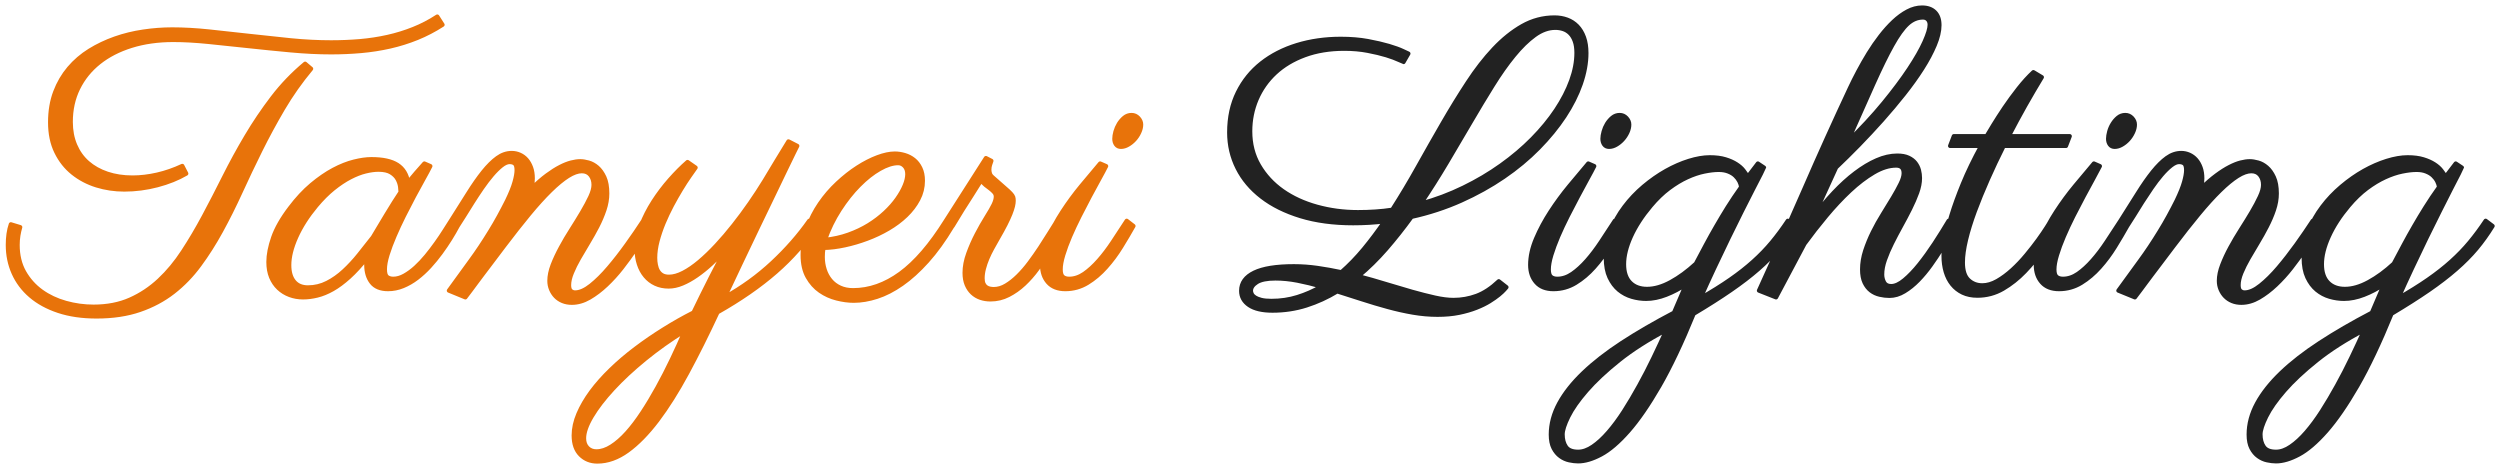
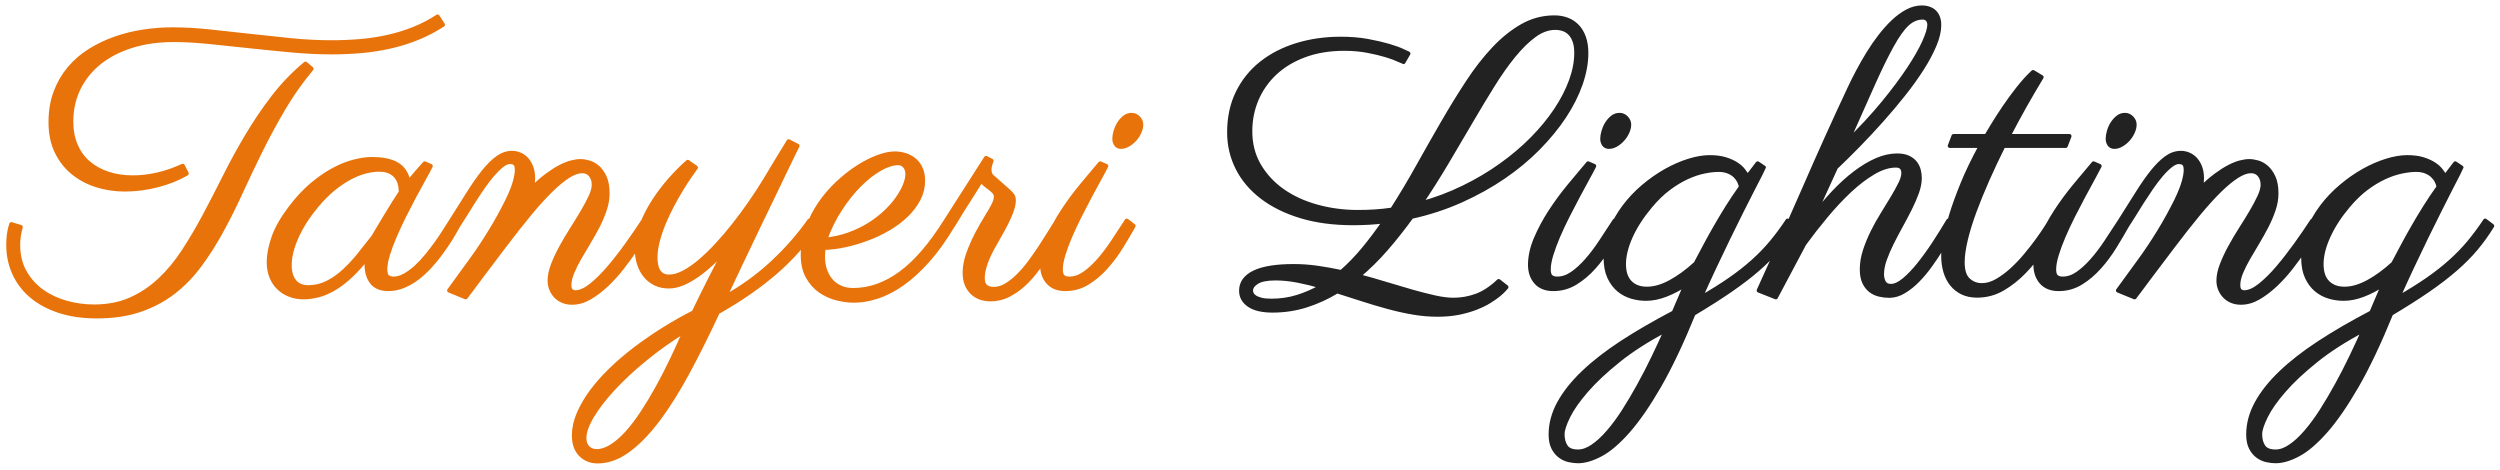
- <svg xmlns="http://www.w3.org/2000/svg" viewBox="-4.0 -75.8 652.1 122.4">
+ <svg xmlns="http://www.w3.org/2000/svg" width="1956" height="367" viewBox="-4.0 -75.8 652.1 122.4">
  <g stroke-width="1.1" stroke-linejoin="round">
    <path fill="#e8730a" stroke="#e8730a" d="M110.06-71.48L111.43-69.34Q108.25-67.29 104.81-65.89Q101.37-64.50 97.71-63.67Q94.04-62.84 90.19-62.50Q86.33-62.16 82.37-62.16L82.37-62.16Q77.39-62.16 71.88-62.67Q66.36-63.18 60.91-63.77Q55.47-64.36 50.39-64.87Q45.31-65.38 41.21-65.38L41.21-65.38Q35.21-65.38 30.27-63.84Q25.34-62.30 21.83-59.50Q18.31-56.69 16.38-52.76Q14.45-48.83 14.45-43.99L14.45-43.99Q14.45-40.63 15.60-37.92Q16.75-35.21 18.87-33.35Q21.00-31.49 23.97-30.49Q26.95-29.49 30.57-29.49L30.57-29.49Q33.69-29.49 37.01-30.25Q40.33-31.01 43.55-32.52L43.55-32.52L44.58-30.52Q41.31-28.61 37.04-27.49Q32.76-26.37 28.42-26.37L28.42-26.37Q24.66-26.37 21.19-27.44Q17.72-28.52 15.01-30.69Q12.30-32.86 10.69-36.16Q9.08-39.45 9.08-43.90L9.08-43.90Q9.08-48.29 10.40-51.78Q11.72-55.27 14.01-57.98Q16.31-60.69 19.38-62.60Q22.46-64.50 26.00-65.75Q29.54-66.99 33.35-67.55Q37.16-68.12 40.92-68.12L40.92-68.12Q45.41-68.12 50.56-67.58Q55.71-67.04 61.08-66.43Q66.46-65.82 71.88-65.28Q77.29-64.75 82.37-64.75L82.37-64.75Q86.18-64.75 89.89-65.06Q93.60-65.38 97.09-66.16Q100.59-66.94 103.83-68.24Q107.08-69.53 110.06-71.48L110.06-71.48ZM75.59-59.18L77.15-57.86Q73.00-52.88 69.80-47.44Q66.60-41.99 63.89-36.52Q61.18-31.05 58.74-25.71Q56.30-20.36 53.66-15.55Q51.03-10.74 48.02-6.67Q45.02-2.59 41.19 0.39Q37.35 3.37 32.45 5.05Q27.54 6.74 21.19 6.74L21.19 6.74Q15.58 6.74 11.25 5.30Q6.93 3.86 4.00 1.34Q1.07-1.17-0.44-4.57Q-1.95-7.96-1.95-11.91L-1.95-11.91Q-1.95-13.43-1.76-14.79Q-1.56-16.16-1.17-17.29L-1.17-17.29L1.27-16.55Q0.98-15.58 0.78-14.38Q0.59-13.18 0.59-11.91L0.59-11.91Q0.59-7.86 2.29-4.83Q4.00-1.81 6.79 0.20Q9.57 2.20 13.13 3.20Q16.70 4.20 20.41 4.20L20.41 4.20Q25.78 4.20 29.96 2.34Q34.13 0.49 37.55-2.71Q40.97-5.91 43.77-10.21Q46.58-14.50 49.22-19.43Q51.86-24.37 54.52-29.69Q57.18-35.01 60.28-40.23Q63.38-45.46 67.09-50.32Q70.80-55.18 75.59-59.18L75.59-59.18ZM106.69-33.15L108.25-32.47Q107.62-31.20 106.47-29.15Q105.32-27.10 104.00-24.63Q102.69-22.17 101.34-19.48Q100-16.80 98.90-14.23Q97.80-11.67 97.09-9.40Q96.39-7.13 96.39-5.57L96.39-5.57Q96.39-4.00 97.00-3.54Q97.61-3.08 98.58-3.08L98.58-3.08Q100-3.08 101.49-3.91Q102.98-4.74 104.42-6.05Q105.86-7.37 107.23-9.03Q108.59-10.69 109.79-12.38Q110.99-14.06 111.96-15.60Q112.94-17.14 113.62-18.21L113.62-18.21L115.38-16.85Q114.55-15.28 113.43-13.48Q112.30-11.67 110.96-9.84Q109.62-8.01 108.06-6.30Q106.49-4.59 104.76-3.27Q103.03-1.95 101.12-1.17Q99.22-0.39 97.22-0.39L97.22-0.39Q94.29-0.39 92.92-2.15Q91.55-3.91 91.55-6.69L91.55-6.69Q91.55-6.88 91.58-7.54Q91.60-8.20 91.70-8.59L91.70-8.59Q89.26-5.52 87.04-3.52Q84.81-1.51 82.74-0.34Q80.66 0.83 78.74 1.29Q76.81 1.76 75.05 1.76L75.05 1.76Q73.19 1.76 71.56 1.15Q69.92 0.54 68.68-0.63Q67.43-1.81 66.72-3.52Q66.02-5.22 66.02-7.47L66.02-7.47Q66.02-10.25 67.26-13.84Q68.51-17.43 71.68-21.58L71.68-21.58Q74.37-25.15 77.27-27.59Q80.18-30.03 82.98-31.52Q85.79-33.01 88.33-33.64Q90.87-34.28 92.87-34.28L92.87-34.28Q97.36-34.28 99.66-32.79Q101.95-31.30 102.44-28.22L102.44-28.22Q103.42-29.44 104.49-30.66Q105.57-31.88 106.69-33.15L106.69-33.15ZM93.26-13.92L93.26-13.92Q93.90-14.94 94.82-16.53Q95.75-18.12 96.78-19.80Q97.80-21.48 98.78-23.05Q99.76-24.61 100.49-25.68L100.49-25.68Q100.49-26.12 100.37-27.10Q100.24-28.08 99.71-29.08Q99.17-30.08 98.00-30.81Q96.83-31.54 94.73-31.54L94.73-31.54Q93.21-31.54 91.33-31.08Q89.45-30.62 87.33-29.52Q85.21-28.42 82.96-26.61Q80.71-24.80 78.47-22.12L78.47-22.12Q75.10-18.07 73.27-13.99Q71.44-9.91 71.44-6.64L71.44-6.64Q71.44-3.86 72.71-2.34Q73.97-0.83 76.32-0.83L76.32-0.83Q79.00-0.83 81.35-2.03Q83.69-3.22 85.74-5.13Q87.79-7.03 89.65-9.35Q91.50-11.67 93.26-13.92ZM154.39-25.34L154.39-25.34Q154.39-23.24 153.66-21.07Q152.93-18.90 151.81-16.72Q150.68-14.55 149.41-12.45Q148.14-10.35 147.02-8.40Q145.90-6.45 145.17-4.66Q144.43-2.88 144.43-1.42L144.43-1.42Q144.43-0.29 144.92 0.10Q145.41 0.49 146.00 0.49L146.00 0.49Q147.85 0.49 150.15-1.34Q152.44-3.17 154.81-5.96Q157.18-8.74 159.52-12.01Q161.87-15.28 163.77-18.21L163.77-18.21L165.53-16.85Q165.14-16.26 164.11-14.53Q163.09-12.79 161.57-10.57Q160.06-8.35 158.18-5.93Q156.30-3.52 154.15-1.49Q152.00 0.54 149.73 1.86Q147.46 3.17 145.17 3.17L145.17 3.17Q143.85 3.17 142.77 2.73Q141.70 2.29 140.94 1.51Q140.19 0.73 139.75-0.32Q139.31-1.37 139.31-2.54L139.31-2.54Q139.31-4.44 140.16-6.67Q141.02-8.89 142.29-11.23Q143.55-13.57 145.07-15.94Q146.58-18.31 147.85-20.46Q149.12-22.61 149.98-24.44Q150.83-26.27 150.83-27.59L150.83-27.59Q150.83-29.10 150.02-30.13Q149.22-31.15 147.75-31.15L147.75-31.15Q146.19-31.15 144.14-29.86Q142.09-28.56 139.55-26.07Q137.01-23.58 134.01-19.95Q131.01-16.31 127.49-11.67L127.49-11.67Q125.49-8.98 123.58-6.49L123.58-6.49Q122.75-5.42 121.92-4.30Q121.09-3.17 120.26-2.08Q119.43-0.98 118.70 0.02Q117.97 1.03 117.38 1.76L117.38 1.76L113.09 0L118.80-7.86Q120.02-9.52 121.29-11.43Q122.56-13.33 123.80-15.36Q125.05-17.38 126.17-19.43Q127.29-21.48 128.27-23.44L128.27-23.44Q129.69-26.37 130.22-28.30Q130.76-30.22 130.76-31.40L130.76-31.40Q130.76-32.71 130.27-33.13Q129.79-33.54 128.91-33.54L128.91-33.54Q127.98-33.54 126.78-32.59Q125.59-31.64 124.32-30.15Q123.05-28.66 121.75-26.78Q120.46-24.90 119.29-23.05Q118.12-21.19 117.09-19.53Q116.06-17.87 115.38-16.85L115.38-16.85L113.62-18.21Q116.11-22.12 118.14-25.37Q120.17-28.61 122.05-30.96Q123.93-33.30 125.71-34.59Q127.49-35.89 129.49-35.89L129.49-35.89Q130.57-35.89 131.57-35.45Q132.57-35.01 133.33-34.16Q134.08-33.30 134.52-32.08Q134.96-30.86 134.96-29.25L134.96-29.25Q134.96-27.98 134.67-26.61L134.67-26.61Q136.82-28.71 138.67-30.08Q140.53-31.45 142.09-32.25Q143.65-33.06 144.97-33.40Q146.29-33.74 147.36-33.74L147.36-33.74Q148.29-33.74 149.51-33.40Q150.73-33.06 151.81-32.13Q152.88-31.20 153.64-29.57Q154.39-27.93 154.39-25.34ZM185.40-10.89L185.40-10.89Q183.50-8.79 181.54-7.01Q179.59-5.22 177.69-3.91Q175.78-2.59 173.95-1.83Q172.12-1.07 170.41-1.07L170.41-1.07Q168.51-1.07 166.97-1.78Q165.43-2.49 164.33-3.81Q163.23-5.13 162.65-6.93Q162.06-8.74 162.06-10.94L162.06-10.94Q162.06-13.87 163.28-17.04Q164.50-20.21 166.43-23.22Q168.36-26.22 170.73-28.91Q173.10-31.59 175.34-33.54L175.34-33.54L177.44-32.08Q176.86-31.25 175.83-29.79Q174.80-28.32 173.63-26.39Q172.46-24.46 171.26-22.22Q170.07-19.97 169.09-17.63Q168.12-15.28 167.50-12.94Q166.89-10.60 166.89-8.54L166.89-8.54Q166.89-7.57 167.07-6.67Q167.24-5.76 167.65-5.08Q168.07-4.39 168.75-4.00Q169.43-3.61 170.51-3.61L170.51-3.61Q172.22-3.61 174.24-4.66Q176.27-5.71 178.44-7.54Q180.62-9.38 182.89-11.82Q185.16-14.26 187.35-17.04Q189.55-19.82 191.60-22.78Q193.65-25.73 195.41-28.61L195.41-28.61Q196.97-31.20 198.54-33.81Q200.10-36.43 201.66-38.92L201.66-38.92L203.96-37.74Q203.91-37.65 203.05-35.91Q202.20-34.18 200.78-31.23Q199.37-28.27 197.49-24.39Q195.61-20.51 193.51-16.14Q191.41-11.77 189.23-7.18Q187.06-2.59 185.01 1.76L185.01 1.76Q191.89-2.05 197.49-7.28Q203.08-12.50 207.08-18.21L207.08-18.21L208.89-16.85Q204.64-10.35 198.34-4.86Q192.04 0.63 183.15 5.66L183.15 5.66Q179.10 14.36 175.22 21.53Q171.34 28.71 167.46 33.84Q163.57 38.96 159.69 41.77Q155.81 44.58 151.81 44.58L151.81 44.58Q149.17 44.58 147.41 42.82Q145.65 41.06 145.65 37.79L145.65 37.79Q145.65 35.06 146.88 32.18Q148.10 29.30 150.24 26.39Q152.39 23.49 155.35 20.63Q158.30 17.77 161.79 15.14Q165.28 12.50 169.12 10.11Q172.95 7.71 176.90 5.71L176.90 5.71Q177.93 3.56 179.10 1.20Q180.27-1.17 181.40-3.39Q182.52-5.62 183.57-7.59Q184.62-9.57 185.40-10.89ZM174.66 10.45L174.66 10.45Q169.04 13.92 164.23 17.85Q159.42 21.78 155.88 25.61Q152.34 29.44 150.34 32.81Q148.34 36.18 148.34 38.53L148.34 38.53Q148.34 40.09 149.24 41.02Q150.15 41.94 151.56 41.94L151.56 41.94Q153.47 41.94 155.49 40.65Q157.52 39.36 159.55 37.11Q161.57 34.86 163.57 31.81Q165.58 28.76 167.50 25.27Q169.43 21.78 171.24 17.99Q173.05 14.21 174.66 10.45ZM210.79-11.13L210.79-11.13Q210.69-10.55 210.64-9.96Q210.60-9.38 210.60-8.79L210.60-8.79Q210.60-7.03 211.11-5.44Q211.62-3.86 212.62-2.66Q213.62-1.46 215.11-0.78Q216.60-0.10 218.51-0.10L218.51-0.10Q224.90-0.10 230.86-4.44Q236.82-8.79 242.72-18.21L242.72-18.21L244.38-16.75Q241.16-11.38 237.84-7.69Q234.52-4.00 231.23-1.71Q227.93 0.59 224.76 1.61Q221.58 2.64 218.70 2.64L218.70 2.64Q216.60 2.64 214.26 2.05Q211.91 1.46 209.94 0.10Q207.96-1.27 206.67-3.56Q205.37-5.86 205.37-9.28L205.37-9.28Q205.37-12.94 206.62-16.33Q207.86-19.73 209.86-22.66Q211.87-25.59 214.45-28.00Q217.04-30.42 219.70-32.13Q222.36-33.84 224.90-34.79Q227.44-35.74 229.39-35.74L229.39-35.74Q230.66-35.74 231.98-35.35Q233.30-34.96 234.35-34.13Q235.40-33.30 236.06-31.93Q236.72-30.57 236.72-28.66L236.72-28.66Q236.72-26.07 235.52-23.80Q234.33-21.53 232.32-19.60Q230.32-17.68 227.69-16.14Q225.05-14.60 222.17-13.53Q219.29-12.45 216.36-11.82Q213.43-11.18 210.79-11.13ZM211.18-13.23L211.18-13.23Q214.45-13.57 217.33-14.60Q220.21-15.63 222.61-17.11Q225-18.60 226.88-20.36Q228.76-22.12 230.03-23.93Q231.30-25.73 231.98-27.39Q232.67-29.05 232.67-30.37L232.67-30.37Q232.67-31.69 231.96-32.47Q231.25-33.25 230.27-33.25L230.27-33.25Q228.13-33.25 225.44-31.71Q222.75-30.18 220.07-27.47Q217.38-24.76 215.01-21.09Q212.65-17.43 211.18-13.23ZM271.73-18.21L273.54-16.85Q272.80-15.77 271.80-13.94Q270.80-12.11 269.48-9.99Q268.16-7.86 266.58-5.66Q264.99-3.47 263.11-1.71Q261.23 0.05 259.03 1.17Q256.84 2.29 254.35 2.29L254.35 2.29Q252.98 2.29 251.76 1.88Q250.54 1.46 249.61 0.59Q248.68-0.29 248.14-1.59Q247.61-2.88 247.61-4.64L247.61-4.64Q247.61-7.03 248.56-9.64Q249.51-12.26 250.78-14.70Q252.05-17.14 253.32-19.17Q254.59-21.19 255.18-22.41L255.18-22.41Q255.76-23.63 255.76-24.51L255.76-24.51Q255.76-25.15 255.35-25.63Q254.93-26.12 254.32-26.59Q253.71-27.05 253.05-27.56Q252.39-28.08 251.95-28.81L251.95-28.81Q250.73-26.86 249.46-24.85L249.46-24.85Q248.34-23.14 247.02-21.02Q245.70-18.90 244.48-16.85L244.48-16.85L242.72-18.21L253.17-34.57L254.59-33.84Q254.49-33.54 254.27-32.91Q254.05-32.28 254.05-31.54L254.05-31.54Q254.05-31.01 254.22-30.49Q254.39-29.98 254.93-29.54L254.93-29.54Q256.88-27.78 258.01-26.83Q259.13-25.88 259.64-25.32Q260.16-24.76 260.28-24.39Q260.40-24.02 260.40-23.44L260.40-23.44Q260.40-22.85 260.21-22.02Q260.01-21.19 259.55-20.02Q259.08-18.85 258.28-17.26Q257.47-15.67 256.25-13.57L256.25-13.57Q255.52-12.30 254.81-11.01Q254.10-9.72 253.54-8.40Q252.98-7.08 252.64-5.76Q252.29-4.44 252.29-3.22L252.29-3.22Q252.29-2.29 252.56-1.73Q252.83-1.17 253.27-0.88Q253.71-0.59 254.22-0.49Q254.74-0.39 255.22-0.39L255.22-0.39Q256.84-0.39 258.42-1.34Q260.01-2.29 261.55-3.81Q263.09-5.32 264.53-7.25Q265.97-9.18 267.29-11.18Q268.60-13.18 269.73-15.01Q270.85-16.85 271.73-18.21L271.73-18.21ZM293.65-43.31L293.65-43.31Q293.65-42.33 293.16-41.28Q292.68-40.23 291.92-39.40Q291.16-38.57 290.23-38.04Q289.31-37.50 288.38-37.50L288.38-37.50Q287.55-37.50 287.11-38.11Q286.67-38.72 286.67-39.60L286.67-39.60Q286.67-40.38 286.96-41.46Q287.26-42.53 287.84-43.48Q288.43-44.43 289.26-45.12Q290.09-45.80 291.16-45.80L291.16-45.80Q292.19-45.80 292.92-45.02Q293.65-44.24 293.65-43.31ZM282.96-33.15L284.52-32.47Q283.89-31.20 282.74-29.13Q281.59-27.05 280.27-24.58Q278.96-22.12 277.59-19.41Q276.22-16.70 275.12-14.14Q274.02-11.57 273.34-9.33Q272.66-7.08 272.66-5.52L272.66-5.52Q272.66-4.10 273.24-3.59Q273.83-3.08 274.90-3.08L274.90-3.08Q276.90-3.08 278.81-4.39Q280.71-5.71 282.59-7.84Q284.47-9.96 286.28-12.70Q288.09-15.43 289.89-18.21L289.89-18.21L291.65-16.85Q290.23-14.31 288.45-11.43Q286.67-8.54 284.47-6.08Q282.28-3.61 279.64-2.00Q277.00-0.39 273.88-0.39L273.88-0.39Q270.95-0.39 269.38-2.15Q267.82-3.91 267.82-6.69L267.82-6.69Q267.82-9.96 269.34-13.53Q270.85-17.09 273.12-20.58Q275.39-24.07 278.05-27.29Q280.71-30.52 282.96-33.15L282.96-33.15Z" />
    <path fill="#222222" stroke="#222222" d="M370.97 6.30L370.97 6.30Q367.80 6.30 364.55 5.74Q361.31 5.18 357.99 4.27Q354.67 3.37 351.35 2.29Q348.03 1.22 344.80 0.20L344.80 0.20Q340.95 2.54 336.75 3.88Q332.55 5.22 327.91 5.22L327.91 5.22Q323.95 5.22 321.85 3.81Q319.75 2.39 319.75 0.05L319.75 0.05Q319.75-3.03 323.17-4.69Q326.59-6.35 333.52-6.35L333.52-6.35Q336.55-6.35 339.63-5.91Q342.70-5.47 345.88-4.79L345.88-4.79Q348.95-7.47 351.74-10.84Q354.52-14.21 357.16-18.07L357.16-18.07Q355.15-17.82 353.10-17.70Q351.05-17.58 348.95-17.58L348.95-17.58Q341.29-17.58 335.28-19.41Q329.28-21.24 325.13-24.44Q320.97-27.64 318.80-31.96Q316.63-36.28 316.63-41.26L316.63-41.26Q316.63-47.12 318.88-51.66Q321.12-56.20 325.05-59.30Q328.98-62.40 334.30-64.04Q339.63-65.67 345.73-65.67L345.73-65.67Q349.59-65.67 352.76-65.09Q355.94-64.50 358.25-63.82Q360.57-63.13 361.89-62.50Q363.21-61.87 363.36-61.82L363.36-61.82L362.09-59.62Q362.04-59.62 360.87-60.18Q359.70-60.74 357.64-61.38Q355.59-62.01 352.76-62.55Q349.93-63.09 346.66-63.09L346.66-63.09Q340.90-63.09 336.33-61.40Q331.77-59.72 328.62-56.79Q325.47-53.86 323.78-49.93Q322.10-46.00 322.10-41.55L322.10-41.55Q322.10-36.57 324.39-32.64Q326.69-28.71 330.54-26.00Q334.40-23.29 339.50-21.88Q344.61-20.46 350.22-20.46L350.22-20.46Q352.52-20.46 354.74-20.61Q356.96-20.75 359.16-21.09L359.16-21.09Q362.63-26.51 365.87-32.32Q369.12-38.13 372.34-43.70Q375.56-49.27 378.84-54.27Q382.11-59.28 385.65-63.04Q389.19-66.80 393.09-69.02Q397-71.24 401.49-71.24L401.49-71.24Q403.25-71.24 404.76-70.68Q406.28-70.12 407.40-68.97Q408.52-67.82 409.16-66.06Q409.79-64.31 409.79-61.96L409.79-61.96Q409.79-58.15 408.33-53.93Q406.86-49.71 404.08-45.48Q401.30-41.26 397.29-37.18Q393.29-33.11 388.21-29.64Q383.13-26.17 377.08-23.46Q371.02-20.75 364.19-19.24L364.19-19.24Q360.96-14.79 357.55-10.86Q354.13-6.93 350.32-3.76L350.32-3.76Q354.03-2.78 357.60-1.68Q361.16-0.59 364.36 0.32Q367.56 1.22 370.29 1.83Q373.03 2.44 375.13 2.44L375.13 2.44Q378.25 2.44 381.16 1.37Q384.06 0.29 386.94-2.44L386.94-2.44L388.94-0.88Q388.89-0.83 388.41-0.27Q387.92 0.29 386.94 1.10Q385.96 1.90 384.50 2.81Q383.04 3.71 381.06 4.49Q379.08 5.27 376.57 5.79Q374.05 6.30 370.97 6.30ZM401.69-68.55L401.69-68.55Q398.95-68.55 396.27-66.60Q393.58-64.65 390.85-61.30Q388.11-57.96 385.31-53.44Q382.50-48.93 379.52-43.82Q376.54-38.72 373.32-33.30Q370.10-27.88 366.58-22.66L366.58-22.66Q372.44-24.27 377.74-26.86Q383.04-29.44 387.55-32.67Q392.07-35.89 395.71-39.58Q399.34-43.26 401.91-47.12Q404.47-50.98 405.84-54.76Q407.21-58.54 407.21-62.01L407.21-62.01Q407.21-63.82 406.77-65.06Q406.33-66.31 405.57-67.09Q404.81-67.87 403.81-68.21Q402.81-68.55 401.69-68.55ZM327.62 2.69L327.62 2.69Q331.23 2.69 334.45 1.68Q337.67 0.68 340.70-1.07L340.70-1.07Q337.48-2.00 334.48-2.59Q331.47-3.17 328.69-3.17L328.69-3.17Q325.37-3.17 323.83-2.20Q322.29-1.22 322.29 0.05L322.29 0.05Q322.29 0.44 322.51 0.90Q322.73 1.37 323.32 1.76Q323.90 2.15 324.93 2.42Q325.96 2.69 327.62 2.69ZM420.97-43.31L420.97-43.31Q420.97-42.33 420.49-41.28Q420.00-40.23 419.24-39.40Q418.48-38.57 417.56-38.04Q416.63-37.50 415.70-37.50L415.70-37.50Q414.87-37.50 414.43-38.11Q413.99-38.72 413.99-39.60L413.99-39.60Q413.99-40.38 414.29-41.46Q414.58-42.53 415.16-43.48Q415.75-44.43 416.58-45.12Q417.41-45.80 418.48-45.80L418.48-45.80Q419.51-45.80 420.24-45.02Q420.97-44.24 420.97-43.31ZM410.28-33.15L411.84-32.47Q411.21-31.20 410.06-29.13Q408.91-27.05 407.60-24.58Q406.28-22.12 404.91-19.41Q403.54-16.70 402.44-14.14Q401.35-11.57 400.66-9.33Q399.98-7.08 399.98-5.52L399.98-5.52Q399.98-4.10 400.56-3.59Q401.15-3.08 402.22-3.08L402.22-3.08Q404.23-3.08 406.13-4.39Q408.04-5.71 409.92-7.84Q411.79-9.96 413.60-12.70Q415.41-15.43 417.21-18.21L417.21-18.21L418.97-16.85Q417.56-14.31 415.77-11.43Q413.99-8.54 411.79-6.08Q409.60-3.61 406.96-2.00Q404.32-0.39 401.20-0.39L401.20-0.39Q398.27-0.39 396.71-2.15Q395.14-3.91 395.14-6.69L395.14-6.69Q395.14-9.96 396.66-13.53Q398.17-17.09 400.44-20.58Q402.71-24.07 405.37-27.29Q408.04-30.52 410.28-33.15L410.28-33.15ZM435.82-1.66L435.82-1.66Q433.28 0.05 430.57 1.10Q427.86 2.15 425.37 2.15L425.37 2.15Q423.51 2.15 421.66 1.61Q419.80 1.07 418.29-0.17Q416.78-1.42 415.82-3.47Q414.87-5.52 414.87-8.54L414.87-8.54Q414.87-12.21 416.19-15.58Q417.51-18.95 419.71-21.85Q421.90-24.76 424.73-27.15Q427.57-29.54 430.57-31.23Q433.57-32.91 436.55-33.84Q439.53-34.77 441.97-34.77L441.97-34.77Q444.36-34.77 446.05-34.25Q447.73-33.74 448.90-32.98Q450.08-32.23 450.76-31.35Q451.44-30.47 451.88-29.69L451.88-29.69L454.52-33.15L456.13-32.08Q456.13-32.03 455.35-30.54Q454.57-29.05 453.30-26.56Q452.03-24.07 450.34-20.73Q448.66-17.38 446.83-13.62Q445.00-9.86 443.12-5.86Q441.24-1.86 439.53 2.00L439.53 2.00Q443.97-0.54 447.34-2.88Q450.71-5.22 453.37-7.62Q456.03-10.01 458.18-12.60Q460.33-15.19 462.33-18.21L462.33-18.21L464.14-16.85Q462.19-13.67 459.92-10.96Q457.64-8.25 454.59-5.59Q451.54-2.93 447.46-0.12Q443.39 2.69 437.77 6.05L437.77 6.05Q433.13 17.43 428.84 24.88Q424.54 32.32 420.71 36.67Q416.87 41.02 413.58 42.77Q410.28 44.53 407.64 44.53L407.64 44.53Q406.57 44.53 405.33 44.26Q404.08 43.99 403.01 43.21Q401.93 42.43 401.22 41.06Q400.52 39.70 400.52 37.55L400.52 37.55Q400.52 33.45 402.69 29.44Q404.86 25.44 408.99 21.48Q413.11 17.53 419.09 13.62Q425.08 9.72 432.64 5.76L432.64 5.76Q433.57 3.66 434.35 1.78Q435.13-0.10 435.82-1.66ZM438.36-7.03L438.36-7.03Q439.68-9.52 440.97-11.94Q442.26-14.36 443.66-16.77Q445.05-19.19 446.63-21.73Q448.22-24.27 450.17-27.00L450.17-27.00Q450.08-27.73 449.69-28.52Q449.29-29.30 448.61-29.96Q447.93-30.62 446.85-31.05Q445.78-31.49 444.31-31.49L444.31-31.49Q442.65-31.49 440.53-31.05Q438.41-30.62 436.06-29.54Q433.72-28.47 431.30-26.66Q428.88-24.85 426.59-22.12L426.59-22.12Q423.22-18.12 421.41-14.14Q419.61-10.16 419.61-6.88L419.61-6.88Q419.61-3.71 421.22-2.08Q422.83-0.44 425.61-0.44L425.61-0.44Q428.54-0.44 431.84-2.25Q435.13-4.05 438.36-7.03ZM407.64 42.04L407.64 42.04Q409.50 42.04 411.50 40.67Q413.50 39.31 415.55 36.94Q417.61 34.57 419.61 31.45Q421.61 28.32 423.56 24.78Q425.52 21.24 427.30 17.53Q429.08 13.82 430.69 10.25L430.69 10.25Q423.42 14.06 418.26 18.19Q413.11 22.31 409.84 26.07Q406.57 29.83 405.08 32.86Q403.59 35.89 403.59 37.50L403.59 37.50Q403.59 39.50 404.47 40.77Q405.35 42.04 407.64 42.04ZM474.93-32.13L468.97-19.09Q471.56-22.61 474.34-25.56Q477.13-28.52 479.96-30.66Q482.79-32.81 485.55-34.01Q488.31-35.21 490.90-35.21L490.90-35.21Q492.65-35.21 493.80-34.67Q494.95-34.13 495.61-33.28Q496.27-32.42 496.54-31.40Q496.80-30.37 496.80-29.35L496.80-29.35Q496.80-27.59 496.07-25.56Q495.34-23.54 494.24-21.34Q493.14-19.14 491.87-16.85Q490.60-14.55 489.50-12.35Q488.41-10.16 487.67-8.08Q486.94-6.01 486.94-4.20L486.94-4.20Q486.94-3.08 487.45-2.12Q487.97-1.17 489.29-1.17L489.29-1.17Q490.85-1.17 492.75-2.76Q494.66-4.35 496.63-6.81Q498.61-9.28 500.59-12.30Q502.57-15.33 504.28-18.21L504.28-18.21L506.03-16.85Q505.50-16.11 504.57-14.48Q503.64-12.84 502.40-10.82Q501.15-8.79 499.61-6.64Q498.07-4.49 496.34-2.71Q494.61-0.93 492.70 0.22Q490.80 1.37 488.85 1.37L488.85 1.37Q487.58 1.37 486.31 1.07Q485.04 0.78 484.01 0Q482.99-0.78 482.35-2.12Q481.72-3.47 481.72-5.52L481.72-5.52Q481.72-7.91 482.52-10.38Q483.33-12.84 484.52-15.26Q485.72-17.68 487.14-19.95Q488.55-22.22 489.75-24.22Q490.95-26.22 491.75-27.86Q492.56-29.49 492.56-30.62L492.56-30.62Q492.56-32.62 490.60-32.62L490.60-32.62Q487.82-32.62 484.72-30.79Q481.62-28.96 478.49-26.03Q475.37-23.10 472.34-19.46Q469.31-15.82 466.68-12.21L466.68-12.21L459.26 1.76L454.81 0Q461.01-13.53 466.75-26.73Q472.49-39.94 478.54-52.83L478.54-52.83Q479.47-54.83 480.72-57.18Q481.96-59.52 483.40-61.87Q484.84-64.21 486.50-66.36Q488.16-68.51 489.92-70.17Q491.68-71.83 493.56-72.83Q495.44-73.83 497.34-73.83L497.34-73.83Q499.49-73.83 500.69-72.63Q501.88-71.44 501.88-69.24L501.88-69.24Q501.88-66.94 500.66-64.04Q499.44-61.13 497.39-57.91Q495.34-54.69 492.63-51.27Q489.92-47.85 486.92-44.48Q483.91-41.11 480.84-37.96Q477.76-34.81 474.93-32.13L474.93-32.13ZM497.59-71.24L497.59-71.24Q495.39-71.24 493.56-69.56Q491.73-67.87 489.58-64.01Q487.43-60.16 484.65-53.96Q481.86-47.75 477.86-38.72L477.86-38.72Q483.23-43.95 487.26-48.85Q491.29-53.76 493.97-57.81Q496.66-61.87 498.00-64.87Q499.34-67.87 499.34-69.34L499.34-69.34Q499.34-70.21 498.86-70.73Q498.37-71.24 497.59-71.24ZM505.64-40.28L514.19-40.28Q514.68-41.11 515.92-43.16Q517.17-45.21 518.85-47.71Q520.54-50.20 522.51-52.71Q524.49-55.22 526.39-56.98L526.39-56.98L528.59-55.66Q526.49-52.20 524.29-48.32Q522.10-44.43 519.95-40.28L519.95-40.28L535.87-40.28L534.89-37.74L518.63-37.74Q516.43-33.35 514.50-29.00Q512.58-24.66 511.11-20.70Q509.65-16.75 508.82-13.31Q507.99-9.86 507.99-7.32L507.99-7.32Q507.99-4.15 509.45-2.76Q510.92-1.37 513.06-1.37L513.06-1.37Q514.97-1.37 516.97-2.51Q518.97-3.66 520.90-5.42Q522.83-7.18 524.56-9.28Q526.30-11.38 527.64-13.23Q528.98-15.09 529.86-16.48Q530.74-17.87 530.94-18.21L530.94-18.21L532.74-16.85Q531.03-14.01 528.88-10.84Q526.74-7.67 524.12-4.96Q521.51-2.25 518.44-0.46Q515.36 1.32 511.79 1.32L511.79 1.32Q509.60 1.32 507.96 0.54Q506.33-0.24 505.20-1.64Q504.08-3.03 503.52-4.93Q502.96-6.84 502.96-9.08L502.96-9.08Q502.96-10.55 503.42-13.23Q503.88-15.92 505.01-19.60Q506.13-23.29 508.01-27.88Q509.89-32.47 512.77-37.74L512.77-37.74L504.67-37.74L505.64-40.28ZM552.86-43.31L552.86-43.31Q552.86-42.33 552.37-41.28Q551.88-40.23 551.13-39.40Q550.37-38.57 549.44-38.04Q548.51-37.50 547.59-37.50L547.59-37.50Q546.76-37.50 546.32-38.11Q545.88-38.72 545.88-39.60L545.88-39.60Q545.88-40.38 546.17-41.46Q546.46-42.53 547.05-43.48Q547.63-44.43 548.46-45.12Q549.29-45.80 550.37-45.80L550.37-45.80Q551.39-45.80 552.13-45.02Q552.86-44.24 552.86-43.31ZM542.17-33.15L543.73-32.47Q543.09-31.20 541.95-29.13Q540.80-27.05 539.48-24.58Q538.16-22.12 536.79-19.41Q535.43-16.70 534.33-14.14Q533.23-11.57 532.55-9.33Q531.86-7.08 531.86-5.52L531.86-5.52Q531.86-4.10 532.45-3.59Q533.04-3.08 534.11-3.08L534.11-3.08Q536.11-3.08 538.02-4.39Q539.92-5.71 541.80-7.84Q543.68-9.96 545.49-12.70Q547.29-15.43 549.10-18.21L549.10-18.21L550.86-16.85Q549.44-14.31 547.66-11.43Q545.88-8.54 543.68-6.08Q541.48-3.61 538.85-2.00Q536.21-0.39 533.08-0.39L533.08-0.39Q530.15-0.39 528.59-2.15Q527.03-3.91 527.03-6.69L527.03-6.69Q527.03-9.96 528.54-13.53Q530.06-17.09 532.33-20.58Q534.60-24.07 537.26-27.29Q539.92-30.52 542.17-33.15L542.17-33.15ZM589.87-25.34L589.87-25.34Q589.87-23.24 589.14-21.07Q588.41-18.90 587.28-16.72Q586.16-14.55 584.89-12.45Q583.62-10.35 582.50-8.40Q581.38-6.45 580.64-4.66Q579.91-2.88 579.91-1.42L579.91-1.42Q579.91-0.29 580.40 0.10Q580.89 0.49 581.47 0.49L581.47 0.49Q583.33 0.49 585.62-1.34Q587.92-3.17 590.29-5.96Q592.65-8.74 595.00-12.01Q597.34-15.28 599.25-18.21L599.25-18.21L601.00-16.85Q600.61-16.26 599.59-14.53Q598.56-12.79 597.05-10.57Q595.54-8.35 593.66-5.93Q591.78-3.52 589.63-1.49Q587.48 0.54 585.21 1.86Q582.94 3.17 580.64 3.17L580.64 3.17Q579.32 3.17 578.25 2.73Q577.18 2.29 576.42 1.51Q575.66 0.73 575.22-0.32Q574.78-1.37 574.78-2.54L574.78-2.54Q574.78-4.44 575.64-6.67Q576.49-8.89 577.76-11.23Q579.03-13.57 580.54-15.94Q582.06-18.31 583.33-20.46Q584.60-22.61 585.45-24.44Q586.31-26.27 586.31-27.59L586.31-27.59Q586.31-29.10 585.50-30.13Q584.70-31.15 583.23-31.15L583.23-31.15Q581.67-31.15 579.62-29.86Q577.57-28.56 575.03-26.07Q572.49-23.58 569.49-19.95Q566.48-16.31 562.97-11.67L562.97-11.67Q560.96-8.98 559.06-6.49L559.06-6.49Q558.23-5.42 557.40-4.30Q556.57-3.17 555.74-2.08Q554.91-0.98 554.18 0.02Q553.45 1.03 552.86 1.76L552.86 1.76L548.56 0L554.28-7.86Q555.50-9.52 556.77-11.43Q558.04-13.33 559.28-15.36Q560.53-17.38 561.65-19.43Q562.77-21.48 563.75-23.44L563.75-23.44Q565.16-26.37 565.70-28.30Q566.24-30.22 566.24-31.40L566.24-31.40Q566.24-32.71 565.75-33.13Q565.26-33.54 564.38-33.54L564.38-33.54Q563.46-33.54 562.26-32.59Q561.06-31.64 559.79-30.15Q558.52-28.66 557.23-26.78Q555.94-24.90 554.76-23.05Q553.59-21.19 552.57-19.53Q551.54-17.87 550.86-16.85L550.86-16.85L549.10-18.21Q551.59-22.12 553.62-25.37Q555.64-28.61 557.52-30.96Q559.40-33.30 561.18-34.59Q562.97-35.89 564.97-35.89L564.97-35.89Q566.04-35.89 567.04-35.45Q568.04-35.01 568.80-34.16Q569.56-33.30 570.00-32.08Q570.44-30.86 570.44-29.25L570.44-29.25Q570.44-27.98 570.14-26.61L570.14-26.61Q572.29-28.71 574.15-30.08Q576.00-31.45 577.57-32.25Q579.13-33.06 580.45-33.40Q581.77-33.74 582.84-33.74L582.84-33.74Q583.77-33.74 584.99-33.40Q586.21-33.06 587.28-32.13Q588.36-31.20 589.11-29.57Q589.87-27.93 589.87-25.34ZM617.85-1.66L617.85-1.66Q615.31 0.05 612.60 1.10Q609.89 2.15 607.40 2.15L607.40 2.15Q605.54 2.15 603.69 1.61Q601.83 1.07 600.32-0.17Q598.81-1.42 597.85-3.47Q596.90-5.52 596.90-8.54L596.90-8.54Q596.90-12.21 598.22-15.58Q599.54-18.95 601.74-21.85Q603.93-24.76 606.77-27.15Q609.60-29.54 612.60-31.23Q615.60-32.91 618.58-33.84Q621.56-34.77 624.00-34.77L624.00-34.77Q626.39-34.77 628.08-34.25Q629.76-33.74 630.94-32.98Q632.11-32.23 632.79-31.35Q633.47-30.47 633.91-29.69L633.91-29.69L636.55-33.15L638.16-32.08Q638.16-32.03 637.38-30.54Q636.60-29.05 635.33-26.56Q634.06-24.07 632.38-20.73Q630.69-17.38 628.86-13.62Q627.03-9.86 625.15-5.86Q623.27-1.86 621.56 2.00L621.56 2.00Q626.00-0.54 629.37-2.88Q632.74-5.22 635.40-7.62Q638.06-10.01 640.21-12.60Q642.36-15.19 644.36-18.21L644.36-18.21L646.17-16.85Q644.22-13.67 641.95-10.96Q639.68-8.25 636.62-5.59Q633.57-2.93 629.50-0.12Q625.42 2.69 619.80 6.05L619.80 6.05Q615.16 17.43 610.87 24.88Q606.57 32.32 602.74 36.67Q598.90 41.02 595.61 42.77Q592.31 44.53 589.68 44.53L589.68 44.53Q588.60 44.53 587.36 44.26Q586.11 43.99 585.04 43.21Q583.96 42.43 583.25 41.06Q582.55 39.70 582.55 37.55L582.55 37.55Q582.55 33.45 584.72 29.44Q586.89 25.44 591.02 21.48Q595.14 17.53 601.13 13.62Q607.11 9.72 614.68 5.76L614.68 5.76Q615.60 3.66 616.38 1.78Q617.17-0.10 617.85-1.66ZM620.39-7.03L620.39-7.03Q621.71-9.52 623.00-11.94Q624.29-14.36 625.69-16.77Q627.08-19.19 628.67-21.73Q630.25-24.27 632.21-27.00L632.21-27.00Q632.11-27.73 631.72-28.52Q631.33-29.30 630.64-29.96Q629.96-30.62 628.88-31.05Q627.81-31.49 626.35-31.49L626.35-31.49Q624.69-31.49 622.56-31.05Q620.44-30.62 618.09-29.54Q615.75-28.47 613.33-26.66Q610.92-24.85 608.62-22.12L608.62-22.12Q605.25-18.12 603.45-14.14Q601.64-10.16 601.64-6.88L601.64-6.88Q601.64-3.71 603.25-2.08Q604.86-0.44 607.64-0.44L607.64-0.44Q610.57-0.44 613.87-2.25Q617.17-4.05 620.39-7.03ZM589.68 42.04L589.68 42.04Q591.53 42.04 593.53 40.67Q595.54 39.31 597.59 36.94Q599.64 34.57 601.64 31.45Q603.64 28.32 605.59 24.78Q607.55 21.24 609.33 17.53Q611.11 13.82 612.72 10.25L612.72 10.25Q605.45 14.06 600.30 18.19Q595.14 22.31 591.87 26.07Q588.60 29.83 587.11 32.86Q585.62 35.89 585.62 37.50L585.62 37.50Q585.62 39.50 586.50 40.77Q587.38 42.04 589.68 42.04Z" />
  </g>
</svg>
